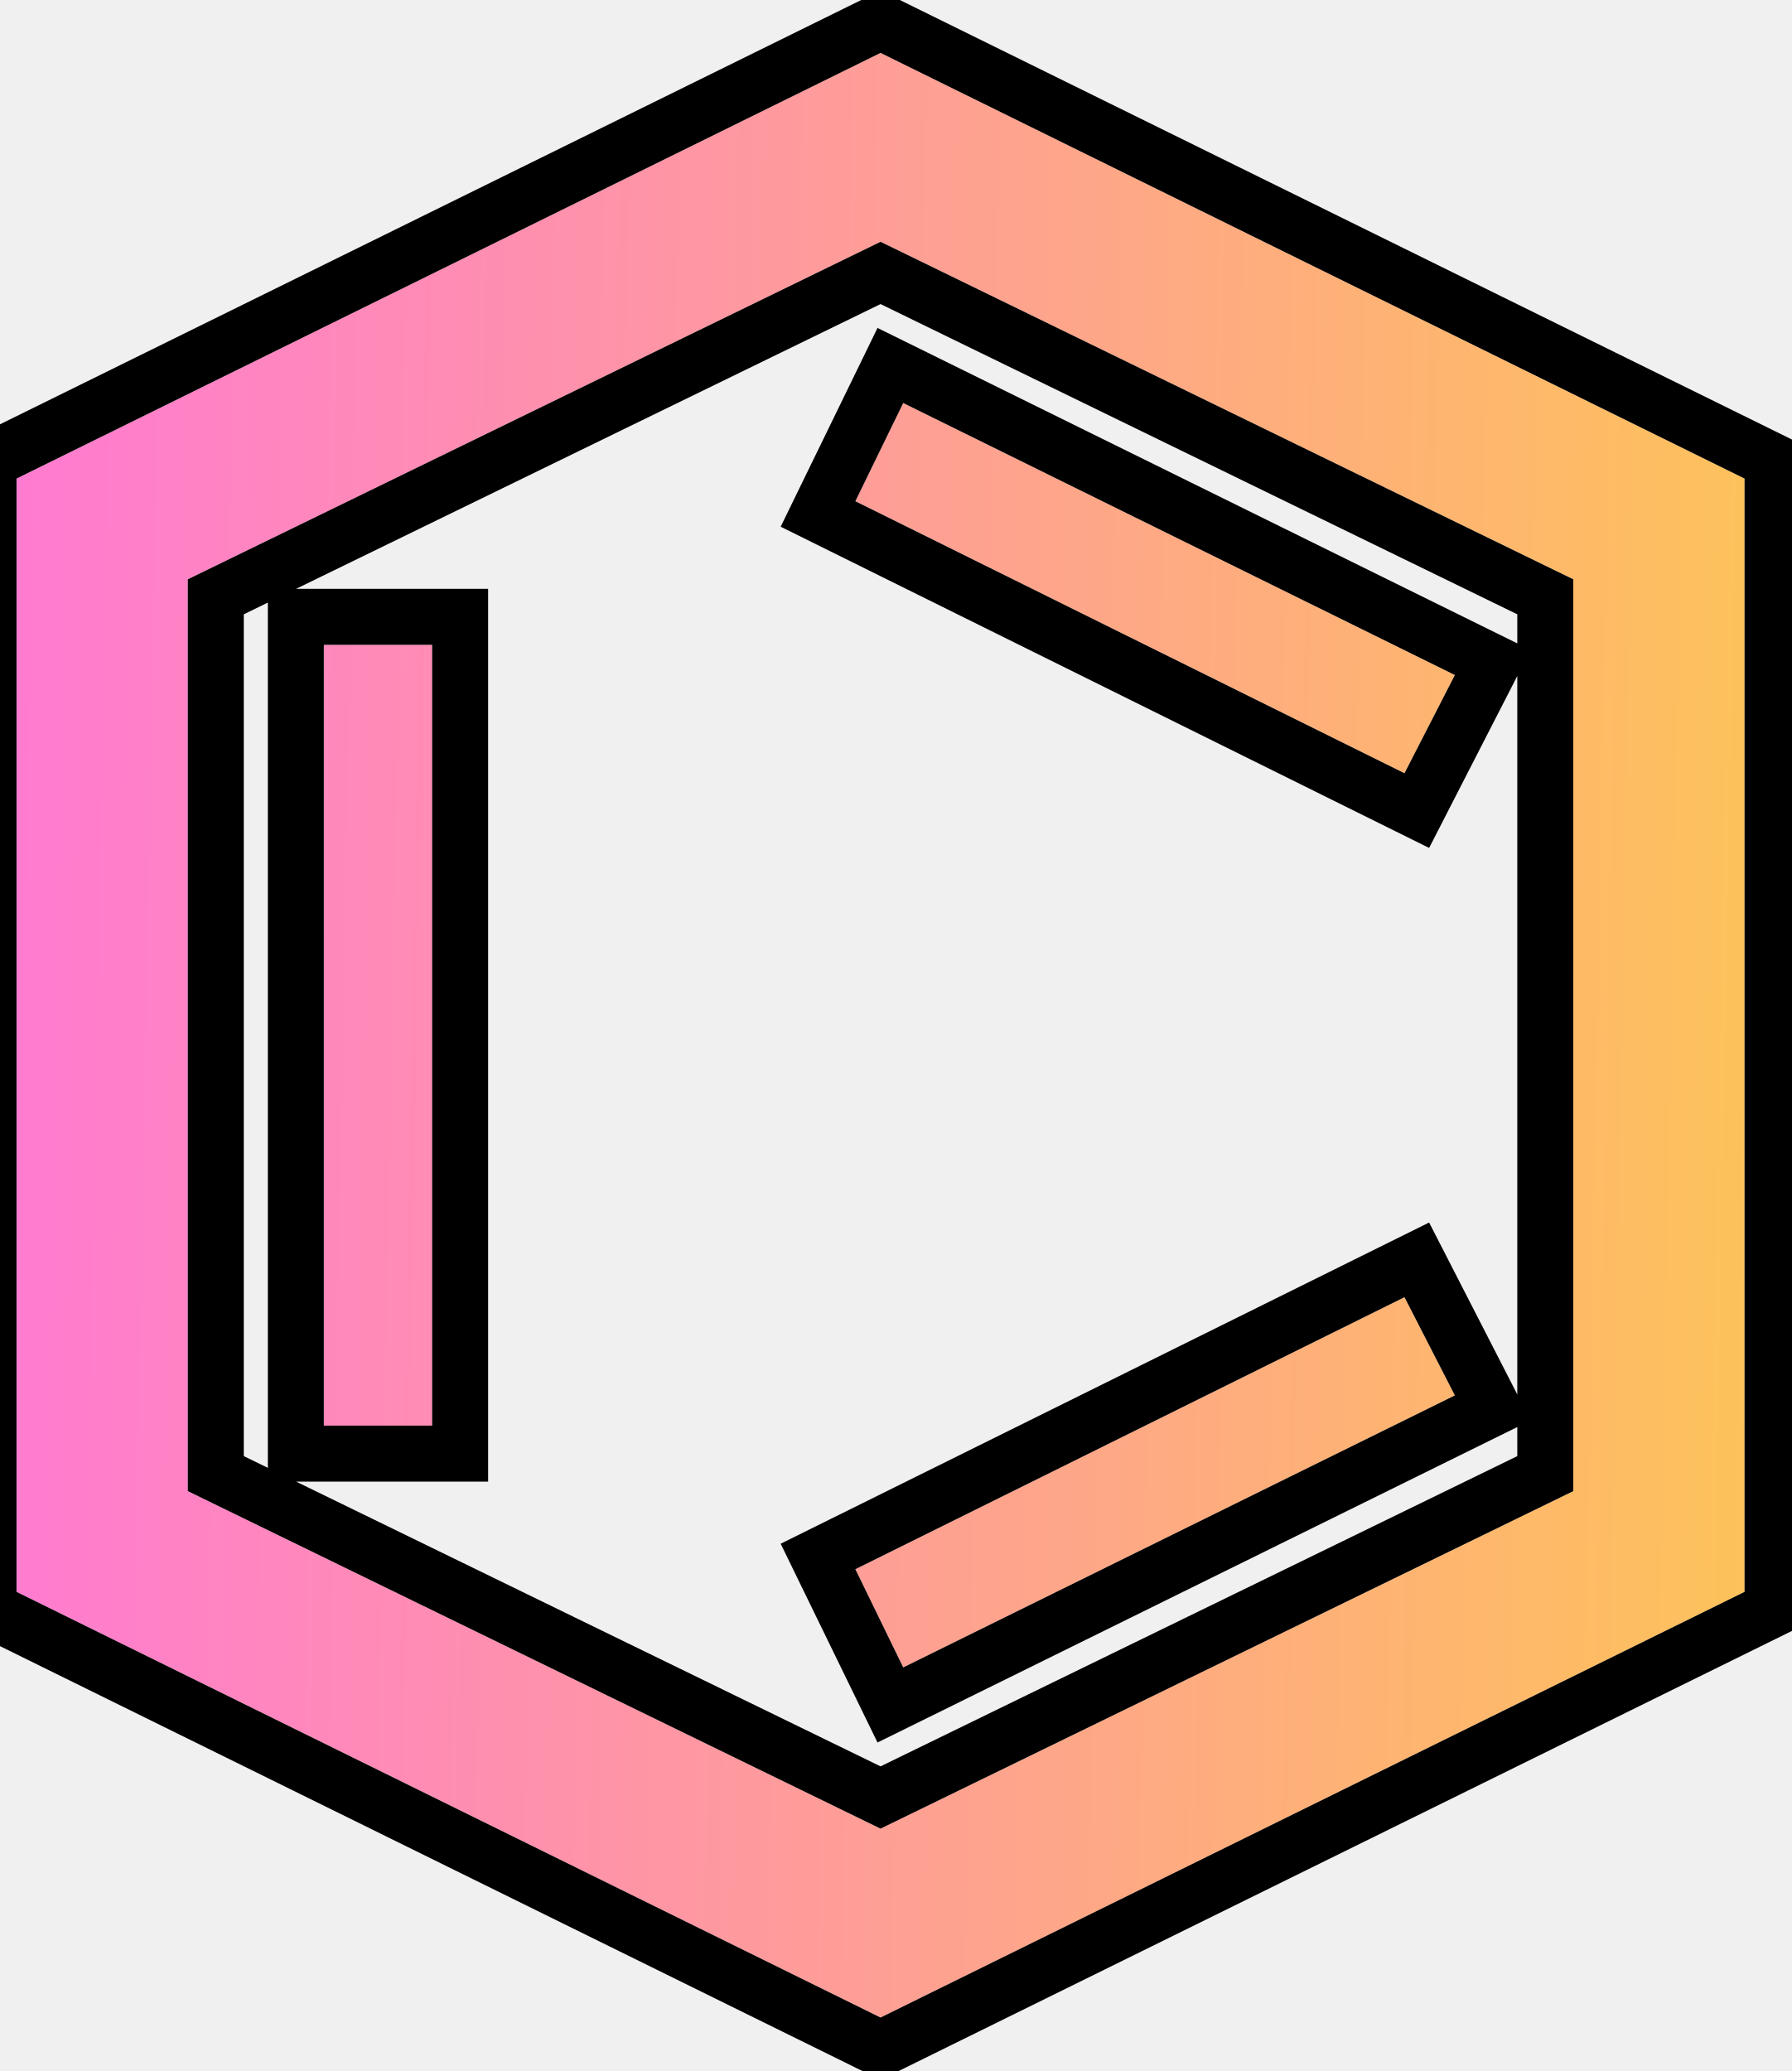
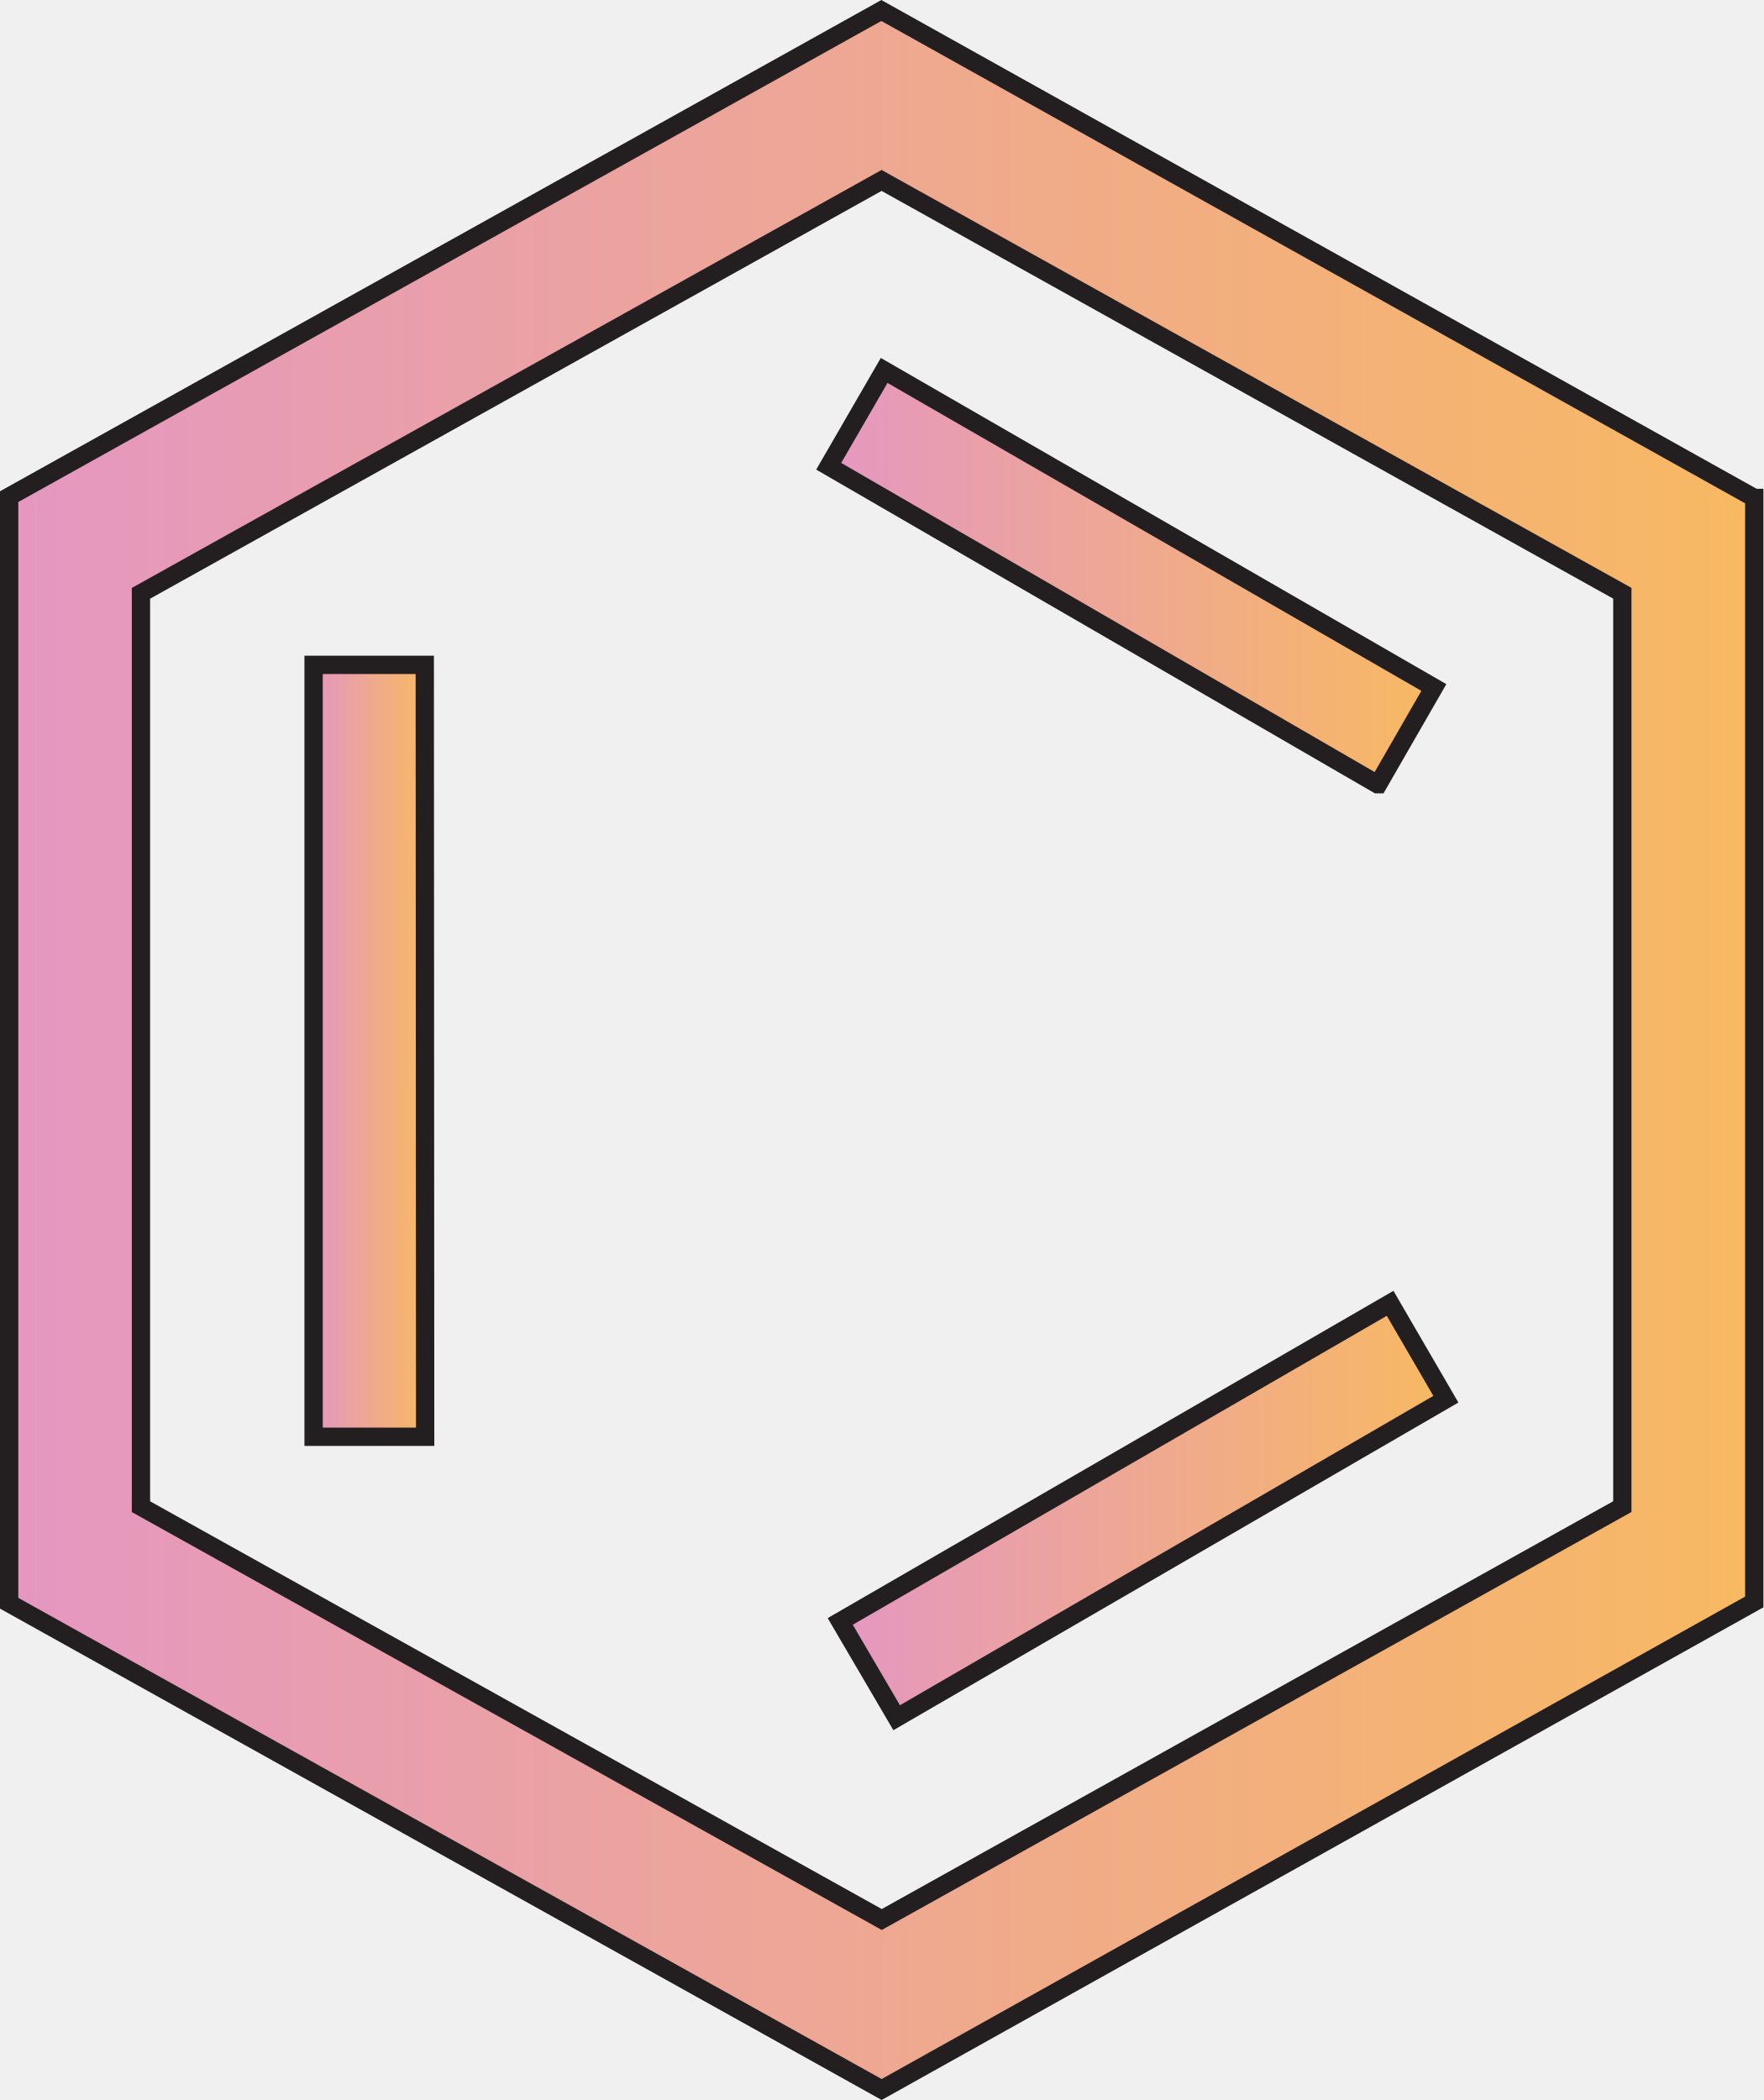
- <svg xmlns="http://www.w3.org/2000/svg" width="32" height="37" viewBox="0 0 32 37" fill="none">
-   <mask id="path-1-outside-1_2_47" maskUnits="userSpaceOnUse" x="-1" y="-1" width="34" height="39" fill="black">
-     <rect fill="white" x="-1" y="-1" width="34" height="39" />
-     <path d="M15.73 36.045L0.295 28.44V8.55L15.73 0.945L31.165 8.55V28.44L15.73 36.045ZM5.785 25.47V11.52H7.72V25.47H5.785ZM16.135 29.79L15.28 28.035L25.09 23.175L25.99 24.93L16.135 29.79ZM15.73 32.67L28.105 26.64V10.35L15.73 4.32L3.355 10.35V26.64L15.73 32.67ZM25.09 13.815L15.28 8.955L16.135 7.2L25.99 12.06L25.09 13.815Z" />
-   </mask>
-   <path d="M15.73 36.045L0.295 28.44V8.55L15.73 0.945L31.165 8.55V28.44L15.73 36.045ZM5.785 25.47V11.52H7.72V25.47H5.785ZM16.135 29.79L15.28 28.035L25.09 23.175L25.99 24.93L16.135 29.79ZM15.73 32.67L28.105 26.64V10.35L15.73 4.32L3.355 10.35V26.64L15.73 32.67ZM25.09 13.815L15.28 8.955L16.135 7.2L25.99 12.06L25.09 13.815Z" fill="url(#paint0_linear_2_47)" />
-   <path d="M15.73 36.045L15.288 36.942L15.73 37.16L16.172 36.942L15.73 36.045ZM0.295 28.44H-0.705V29.062L-0.147 29.337L0.295 28.44ZM0.295 8.55L-0.147 7.653L-0.705 7.928V8.55H0.295ZM15.73 0.945L16.172 0.048L15.73 -0.17L15.288 0.048L15.73 0.945ZM31.165 8.55H32.165V7.928L31.607 7.653L31.165 8.55ZM31.165 28.44L31.607 29.337L32.165 29.062V28.44H31.165ZM5.785 25.47H4.785V26.47H5.785V25.47ZM5.785 11.52V10.52H4.785V11.52H5.785ZM7.72 11.52H8.72V10.52H7.72V11.52ZM7.72 25.47V26.47H8.72V25.47H7.72ZM16.135 29.79L15.236 30.228L15.676 31.131L16.577 30.687L16.135 29.79ZM15.28 28.035L14.836 27.139L13.946 27.58L14.381 28.473L15.28 28.035ZM25.09 23.175L25.98 22.719L25.53 21.841L24.646 22.279L25.09 23.175ZM25.99 24.93L26.432 25.827L27.343 25.378L26.88 24.474L25.99 24.93ZM15.73 32.67L15.292 33.569L15.73 33.782L16.168 33.569L15.73 32.67ZM28.105 26.64L28.543 27.539L29.105 27.265V26.64H28.105ZM28.105 10.35H29.105V9.725L28.543 9.451L28.105 10.35ZM15.73 4.32L16.168 3.421L15.73 3.208L15.292 3.421L15.73 4.32ZM3.355 10.35L2.917 9.451L2.355 9.725V10.35H3.355ZM3.355 26.64H2.355V27.265L2.917 27.539L3.355 26.64ZM25.09 13.815L24.646 14.711L25.53 15.149L25.98 14.271L25.09 13.815ZM15.28 8.955L14.381 8.517L13.946 9.41L14.836 9.851L15.28 8.955ZM16.135 7.2L16.577 6.303L15.676 5.859L15.236 6.762L16.135 7.2ZM25.99 12.06L26.88 12.516L27.343 11.612L26.432 11.163L25.99 12.06ZM16.172 35.148L0.737 27.543L-0.147 29.337L15.288 36.942L16.172 35.148ZM1.295 28.44V8.55H-0.705V28.44H1.295ZM0.737 9.447L16.172 1.842L15.288 0.048L-0.147 7.653L0.737 9.447ZM15.288 1.842L30.723 9.447L31.607 7.653L16.172 0.048L15.288 1.842ZM30.165 8.55V28.44H32.165V8.55H30.165ZM30.723 27.543L15.288 35.148L16.172 36.942L31.607 29.337L30.723 27.543ZM6.785 25.47V11.52H4.785V25.47H6.785ZM5.785 12.52H7.72V10.52H5.785V12.52ZM6.72 11.52V25.47H8.72V11.52H6.72ZM7.72 24.47H5.785V26.47H7.72V24.47ZM17.034 29.352L16.179 27.597L14.381 28.473L15.236 30.228L17.034 29.352ZM15.724 28.931L25.534 24.071L24.646 22.279L14.836 27.139L15.724 28.931ZM24.2 23.631L25.1 25.386L26.88 24.474L25.98 22.719L24.2 23.631ZM25.548 24.033L15.693 28.893L16.577 30.687L26.432 25.827L25.548 24.033ZM16.168 33.569L28.543 27.539L27.667 25.741L15.292 31.771L16.168 33.569ZM29.105 26.64V10.35H27.105V26.64H29.105ZM28.543 9.451L16.168 3.421L15.292 5.219L27.667 11.249L28.543 9.451ZM15.292 3.421L2.917 9.451L3.793 11.249L16.168 5.219L15.292 3.421ZM2.355 10.35V26.64H4.355V10.35H2.355ZM2.917 27.539L15.292 33.569L16.168 31.771L3.793 25.741L2.917 27.539ZM25.534 12.919L15.724 8.059L14.836 9.851L24.646 14.711L25.534 12.919ZM16.179 9.393L17.034 7.638L15.236 6.762L14.381 8.517L16.179 9.393ZM15.693 8.097L25.548 12.957L26.432 11.163L16.577 6.303L15.693 8.097ZM25.1 11.604L24.2 13.359L25.98 14.271L26.88 12.516L25.1 11.604Z" fill="black" mask="url(#path-1-outside-1_2_47)" />
+ <svg xmlns="http://www.w3.org/2000/svg" xmlns:xlink="http://www.w3.org/1999/xlink" id="Layer_2" data-name="Layer 2" viewBox="0 0 289.1 344.28">
  <defs>
-     <linearGradient id="paint0_linear_2_47" x1="-5.267" y1="-10" x2="39.377" y2="-9.166" gradientUnits="userSpaceOnUse">
-       <stop stop-color="white" />
-       <stop offset="0.085" stop-color="#FF76D9" />
-       <stop offset="1" stop-color="#FDD33E" />
+     <style>
+       .cls-1 {
+         fill: url(#linear-gradient-4);
+       }
+ 
+       .cls-1, .cls-2, .cls-3, .cls-4 {
+         stroke: #231f20;
+         stroke-miterlimit: 10;
+         stroke-width: 3px;
+       }
+ 
+       .cls-2 {
+         fill: url(#linear-gradient);
+       }
+ 
+       .cls-3 {
+         fill: url(#linear-gradient-2);
+       }
+ 
+       .cls-4 {
+         fill: url(#linear-gradient-3);
+       }
+     </style>
+     <linearGradient id="linear-gradient" x1="135.86" y1="94.65" x2="235.07" y2="94.65" gradientUnits="userSpaceOnUse">
+       <stop offset="0" stop-color="#e597c1" />
+       <stop offset="1" stop-color="#f8b962" />
    </linearGradient>
+     <linearGradient id="linear-gradient-2" x1="51.41" y1="172.27" x2="69.7" y2="172.27" xlink:href="#linear-gradient" />
+     <linearGradient id="linear-gradient-3" x1="137.75" y1="247.64" x2="237.04" y2="247.64" xlink:href="#linear-gradient" />
+     <linearGradient id="linear-gradient-4" x1="1.5" y1="172.14" x2="287.6" y2="172.14" xlink:href="#linear-gradient" />
  </defs>
+   <polygon class="cls-2" points="144.95 60.73 135.86 76.44 225.8 128.56 225.95 128.56 235.07 112.71 144.95 60.73" />
+   <polygon class="cls-3" points="69.64 109 51.41 109 51.41 235.55 69.7 235.55 69.64 109" />
+   <polygon class="cls-4" points="137.75 265.82 147 281.61 237.04 229.39 227.9 213.67 137.75 265.82" />
+   <path class="cls-1" d="m287.59,81.63L144.49,1.72,1.5,81.42v181.42l143.04,79.72,143.06-79.93V81.63Zm-21.62,165.37l-121.41,67.69L23.11,247.01V97.27L144.53,29.58l121.44,67.68v149.74Z" />
</svg>
